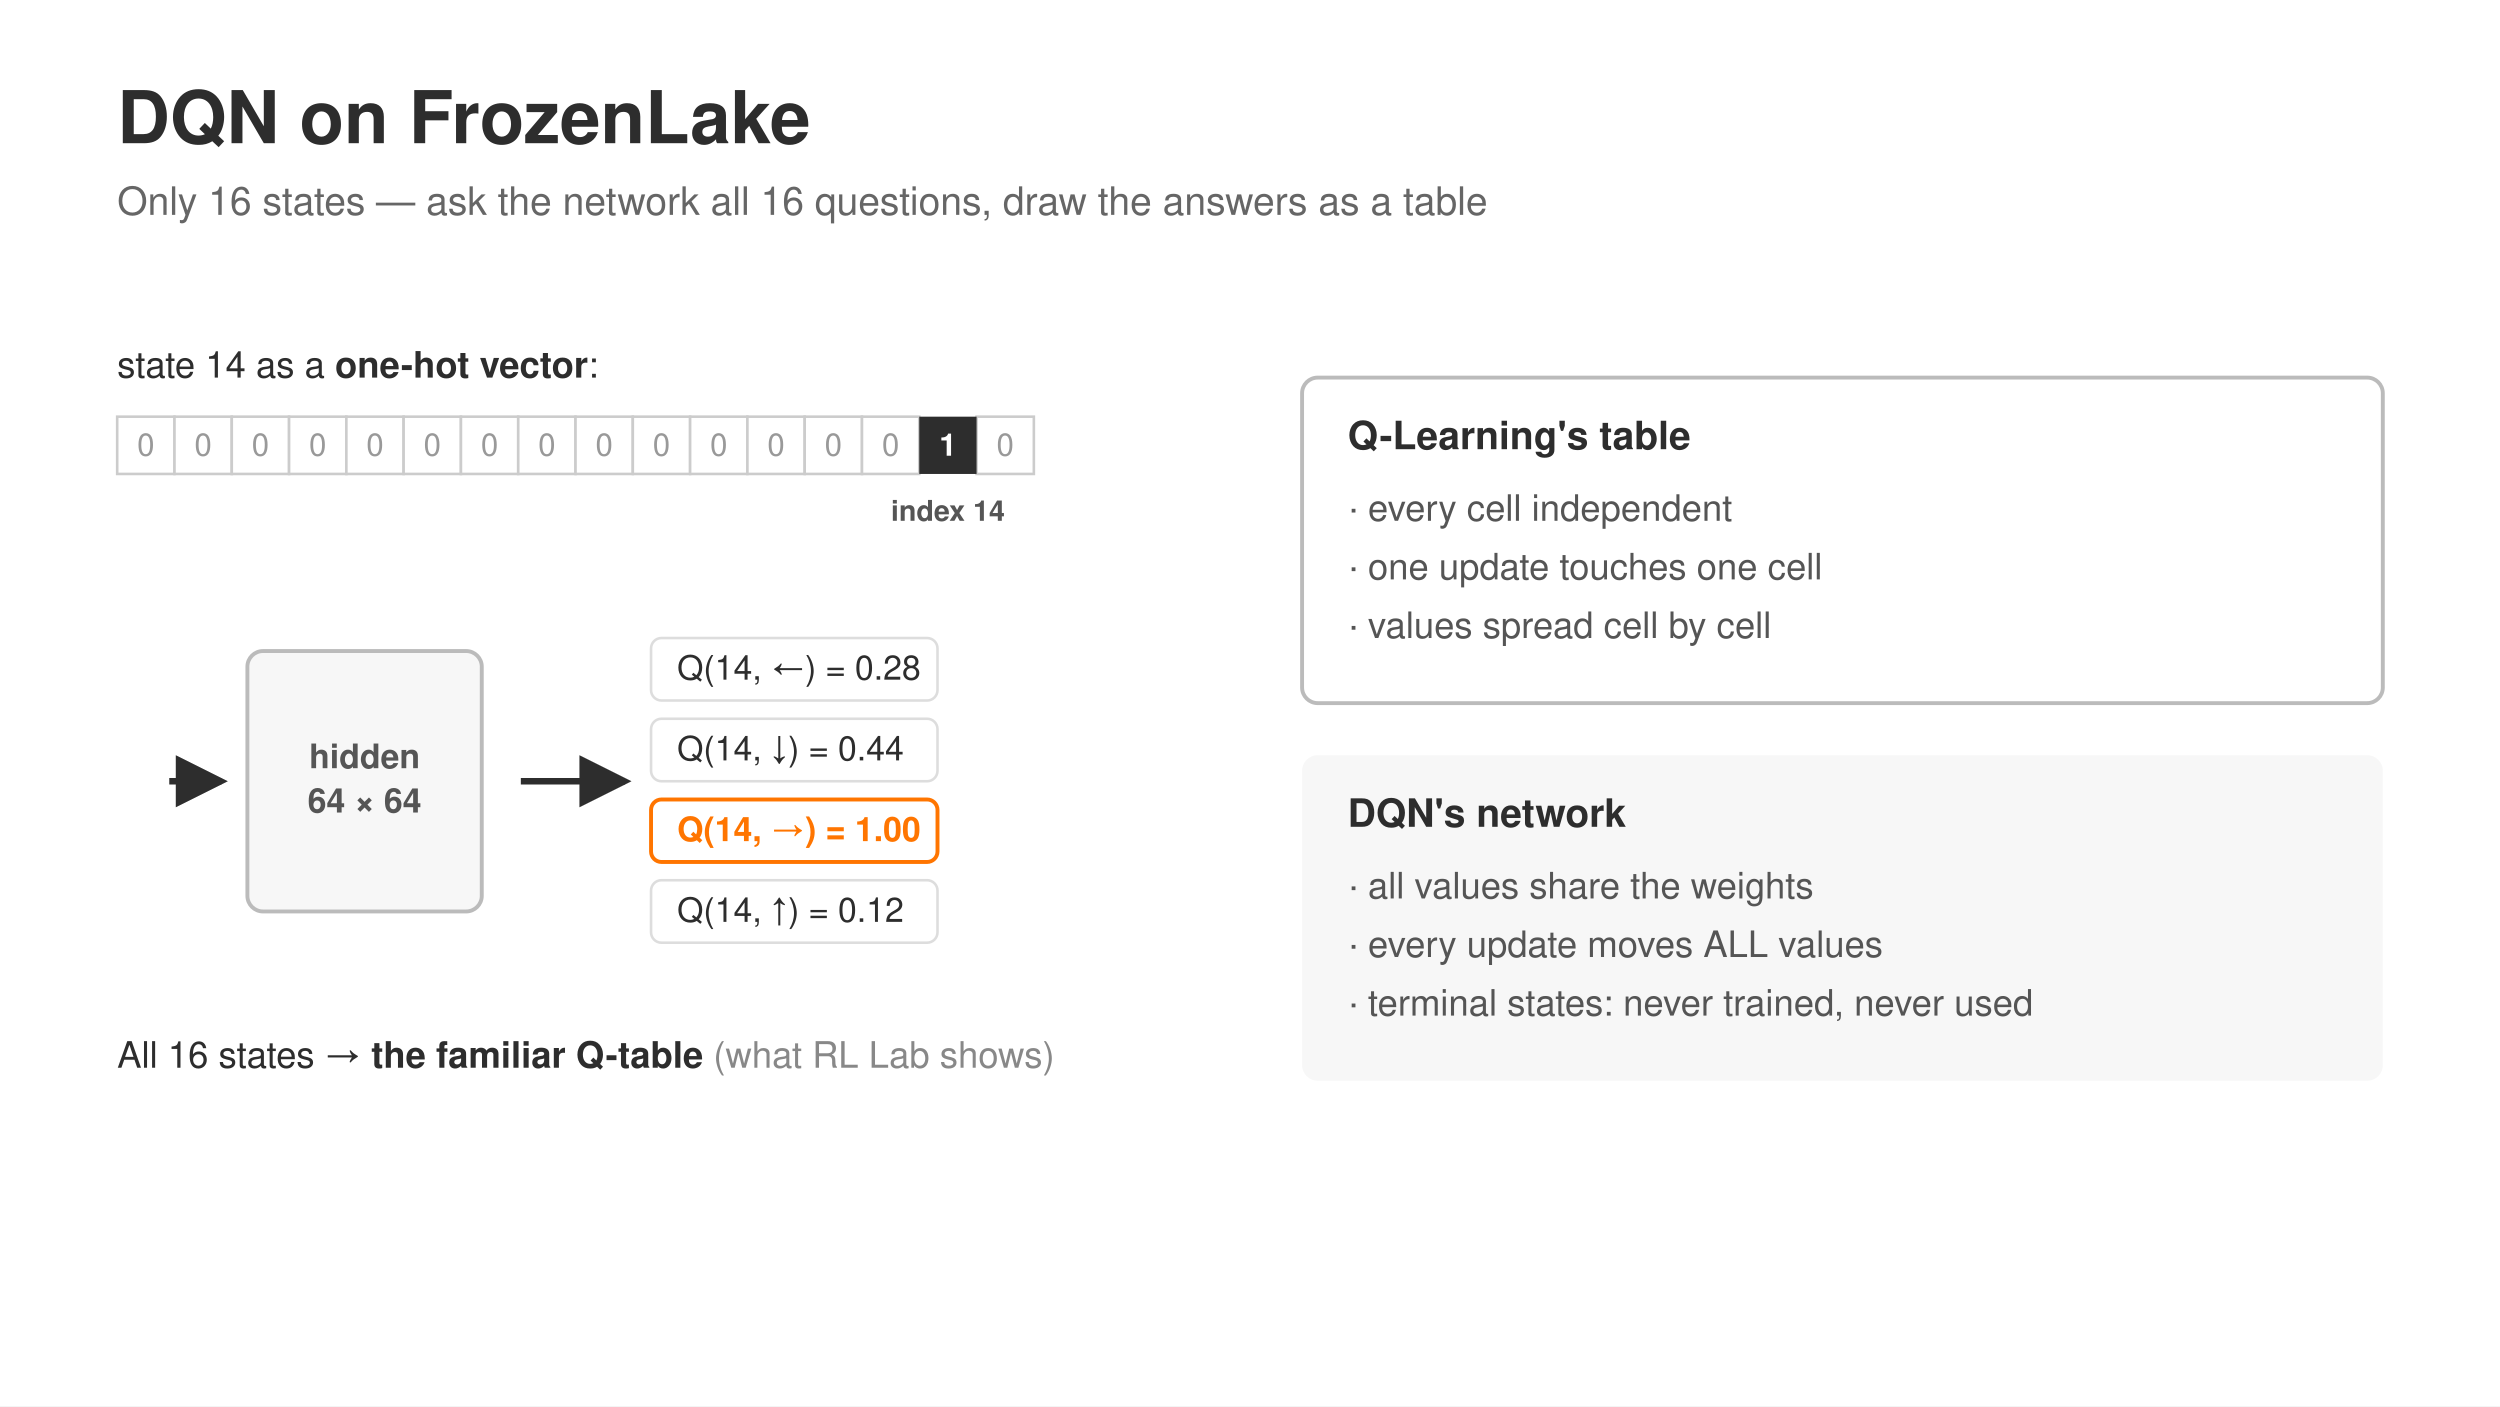
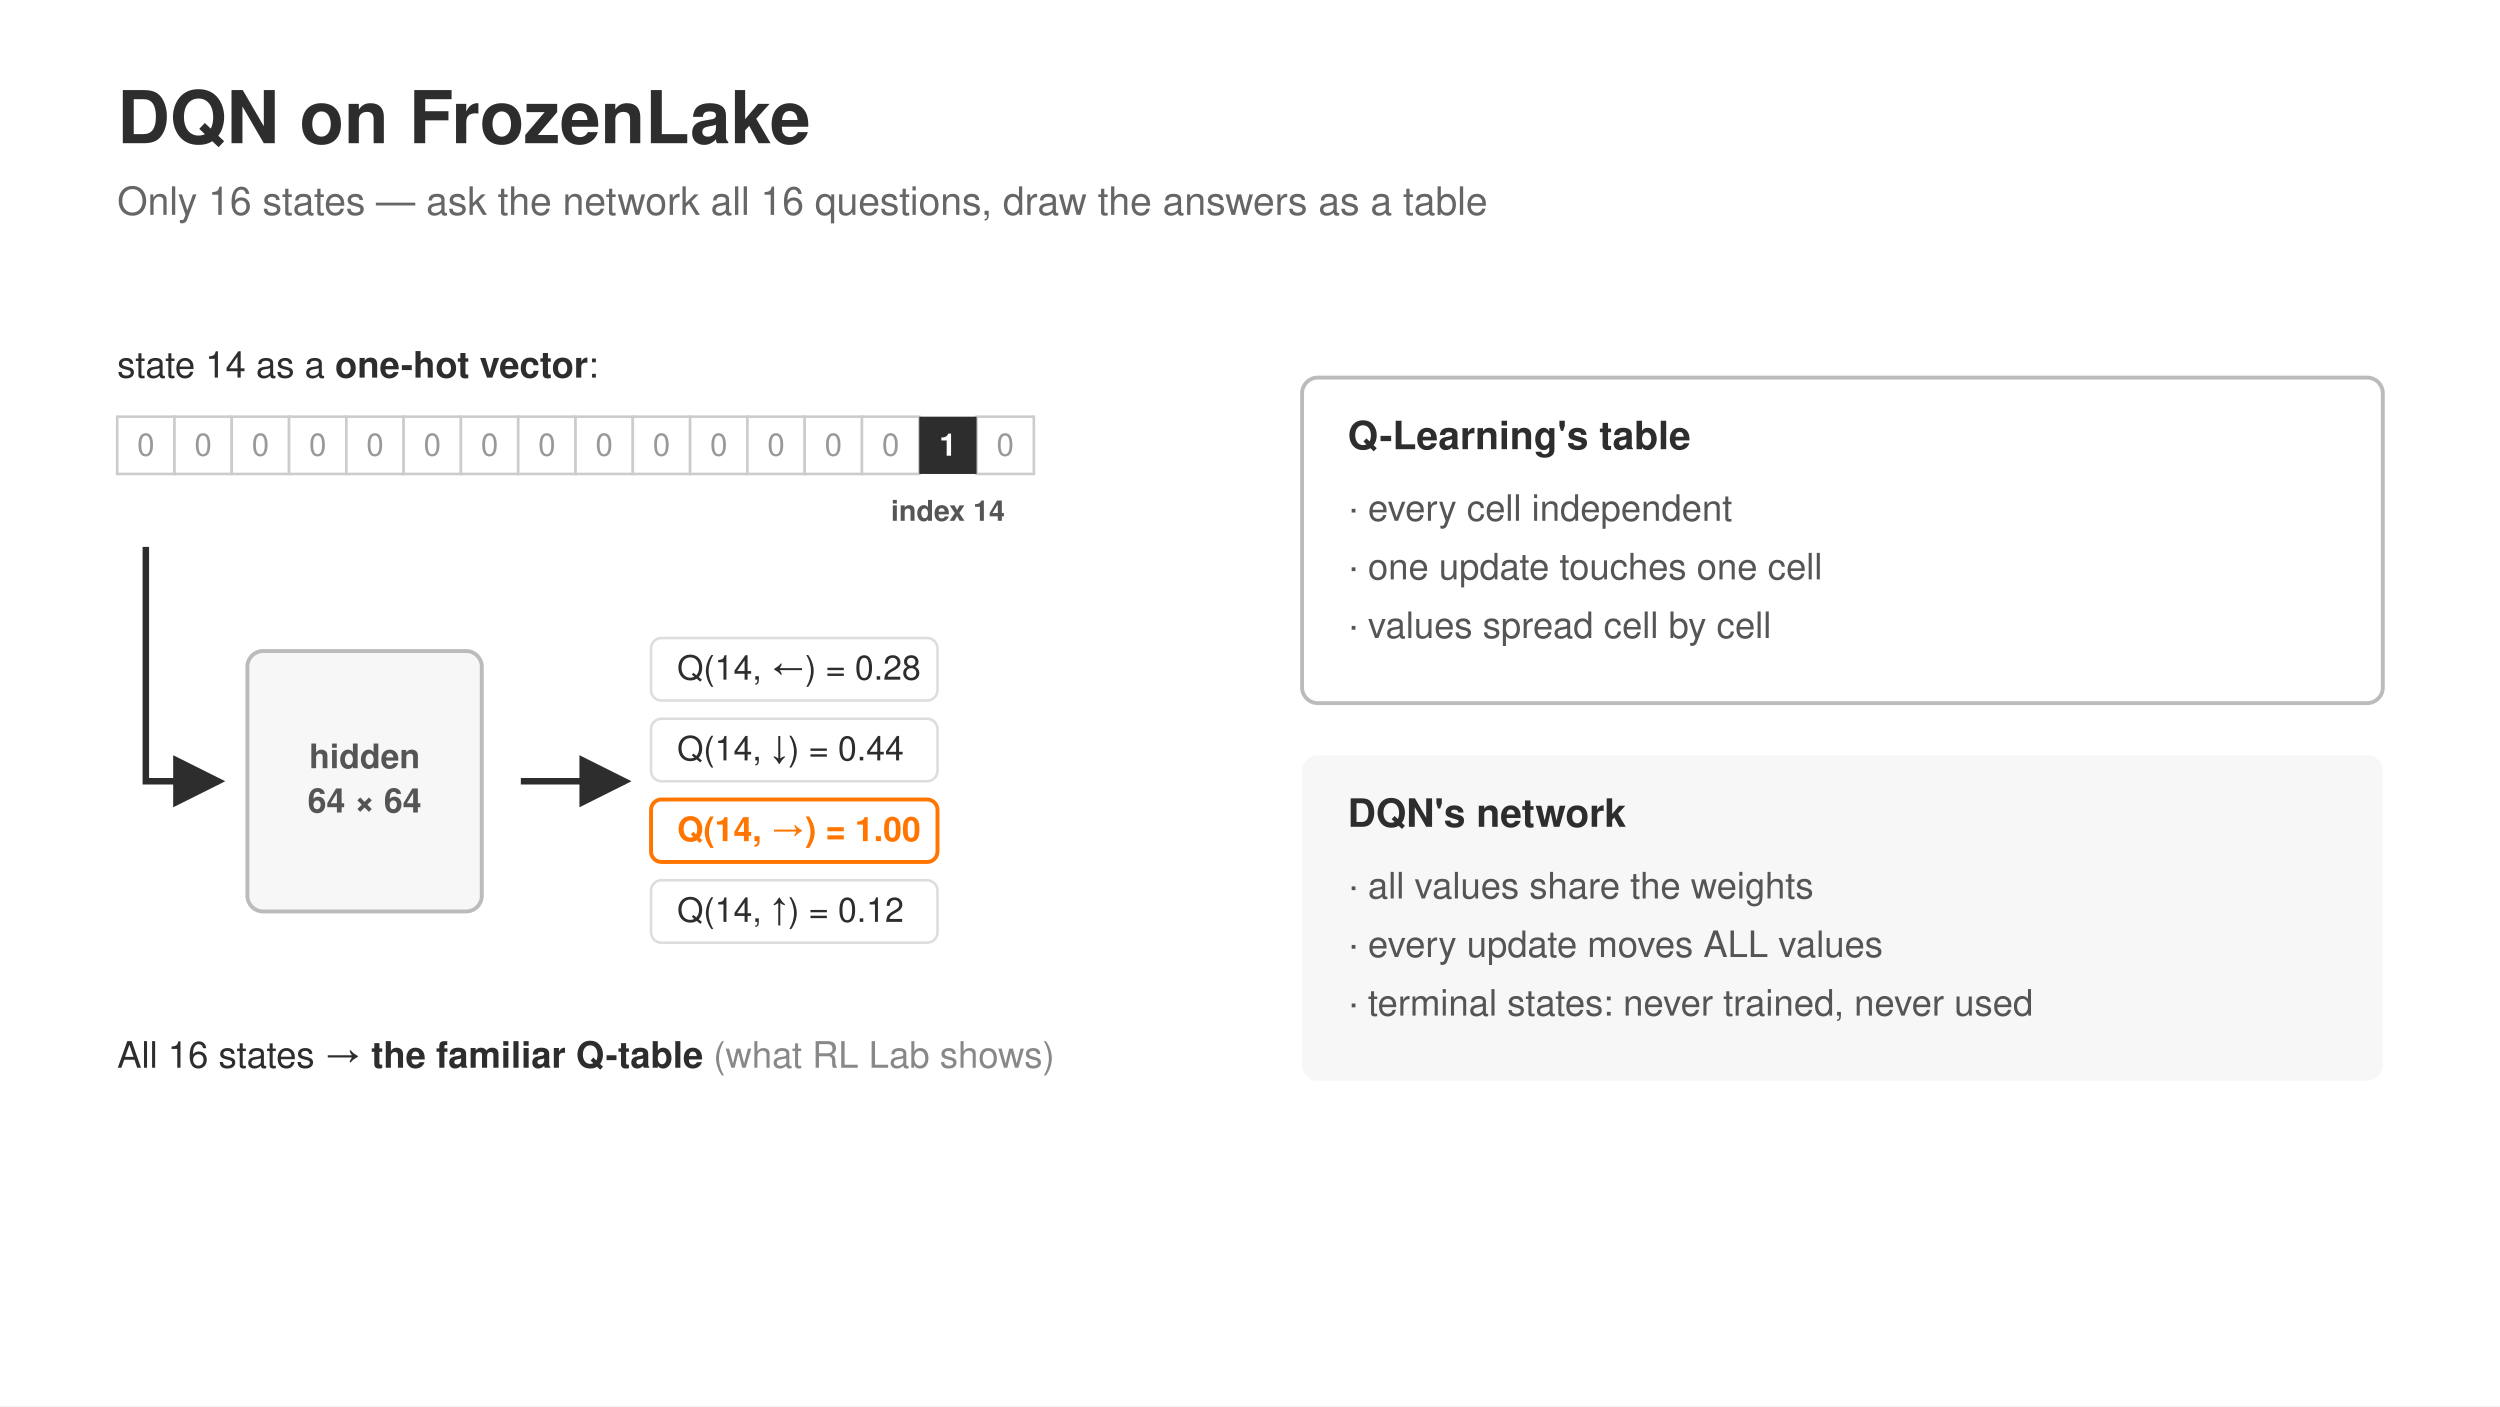
<svg xmlns="http://www.w3.org/2000/svg" viewBox="0 0 1920 1080" font-family="Helvetica Neue, Helvetica, Arial, sans-serif">
  <rect width="1920" height="1080" fill="#ffffff" />
  <text x="90" y="110" font-size="56" font-weight="700" fill="#2d2d2d">DQN on FrozenLake</text>
  <text x="90" y="165" font-size="30" fill="#666666">Only 16 states — ask the network all 16 questions, draw the answers as a table</text>
  <text x="90" y="290" font-size="28" fill="#2d2d2d">state 14 as a <tspan font-weight="700">one-hot vector</tspan>:</text>
  <g transform="translate(90, 320)">
    <g stroke="#cccccc" stroke-width="2" fill="#ffffff">
      <rect x="0" y="0" width="44" height="44" />
      <rect x="44" y="0" width="44" height="44" />
      <rect x="88" y="0" width="44" height="44" />
      <rect x="132" y="0" width="44" height="44" />
      <rect x="176" y="0" width="44" height="44" />
      <rect x="220" y="0" width="44" height="44" />
      <rect x="264" y="0" width="44" height="44" />
      <rect x="308" y="0" width="44" height="44" />
      <rect x="352" y="0" width="44" height="44" />
      <rect x="396" y="0" width="44" height="44" />
      <rect x="440" y="0" width="44" height="44" />
      <rect x="484" y="0" width="44" height="44" />
      <rect x="528" y="0" width="44" height="44" />
      <rect x="572" y="0" width="44" height="44" />
      <rect x="660" y="0" width="44" height="44" />
    </g>
    <rect x="616" y="0" width="44" height="44" fill="#2d2d2d" />
    <g font-size="24" fill="#999999" text-anchor="middle">
      <text x="22" y="30">0</text>
      <text x="66" y="30">0</text>
      <text x="110" y="30">0</text>
      <text x="154" y="30">0</text>
      <text x="198" y="30">0</text>
      <text x="242" y="30">0</text>
      <text x="286" y="30">0</text>
      <text x="330" y="30">0</text>
      <text x="374" y="30">0</text>
      <text x="418" y="30">0</text>
      <text x="462" y="30">0</text>
      <text x="506" y="30">0</text>
      <text x="550" y="30">0</text>
      <text x="594" y="30">0</text>
      <text x="682" y="30">0</text>
    </g>
    <text x="638" y="30" font-size="24" fill="#ffffff" text-anchor="middle" font-weight="700">1</text>
    <text x="638" y="80" font-size="22" fill="#555555" text-anchor="middle" font-weight="600">index 14</text>
  </g>
+   <path d="M 112 420 L 112 600 L 168 600" stroke="#2d2d2d" stroke-width="5" fill="none" marker-end="url(#arrD)" />
  <g transform="translate(190, 500)">
-     <path d="M -60 100 L -20 100" stroke="#2d2d2d" stroke-width="5" fill="none" marker-end="url(#arrD)" />
    <rect x="0" y="0" width="180" height="200" rx="12" fill="#f7f7f7" stroke="#bbbbbb" stroke-width="3" />
    <text x="90" y="90" font-size="26" fill="#555555" text-anchor="middle" font-weight="600">hidden</text>
    <text x="90" y="124" font-size="26" fill="#555555" text-anchor="middle" font-weight="600">64 × 64</text>
    <path d="M 210 100 L 290 100" stroke="#2d2d2d" stroke-width="5" fill="none" marker-end="url(#arrD)" />
    <g font-size="26" fill="#2d2d2d">
      <rect x="310" y="-10" width="220" height="48" rx="8" fill="#ffffff" stroke="#dddddd" stroke-width="2" />
      <rect x="310" y="52" width="220" height="48" rx="8" fill="#ffffff" stroke="#dddddd" stroke-width="2" />
      <rect x="310" y="114" width="220" height="48" rx="8" fill="#ffffff" stroke="#ff7500" stroke-width="3" />
      <rect x="310" y="176" width="220" height="48" rx="8" fill="#ffffff" stroke="#dddddd" stroke-width="2" />
      <text x="330" y="22">Q(14, ←) = 0.28</text>
      <text x="330" y="84">Q(14, ↓) = 0.44</text>
      <text x="330" y="146" font-weight="700" fill="#ff7500">Q(14, →) = 1.00</text>
      <text x="330" y="208">Q(14, ↑) = 0.12</text>
    </g>
  </g>
  <text x="90" y="820" font-size="28" fill="#2d2d2d">All 16 states → <tspan font-weight="700">the familiar Q-table</tspan>
    <tspan fill="#888888">(what RL Lab shows)</tspan>
  </text>
  <rect x="1000" y="290" width="830" height="250" rx="12" fill="#ffffff" stroke="#bbbbbb" stroke-width="3" />
  <text x="1035" y="345" font-size="30" font-weight="700" fill="#2d2d2d">Q-Learning's table</text>
  <text x="1035" y="400" font-size="28" fill="#555555">· every cell independent</text>
  <text x="1035" y="445" font-size="28" fill="#555555">· one update touches one cell</text>
  <text x="1035" y="490" font-size="28" fill="#555555">· values spread cell by cell</text>
  <rect x="1000" y="580" width="830" height="250" rx="12" fill="#f7f7f7" />
  <text x="1035" y="635" font-size="30" font-weight="700" fill="#2d2d2d">DQN's network</text>
  <text x="1035" y="690" font-size="28" fill="#555555">· all values share the weights</text>
  <text x="1035" y="735" font-size="28" fill="#555555">· every update moves ALL values</text>
  <text x="1035" y="780" font-size="28" fill="#555555">· terminal states: never trained, never used</text>
  <defs>
    <marker id="arrD" markerWidth="10" markerHeight="10" refX="7" refY="4" orient="auto">
      <path d="M0,0 L8,4 L0,8 z" fill="#2d2d2d" />
    </marker>
  </defs>
</svg>
